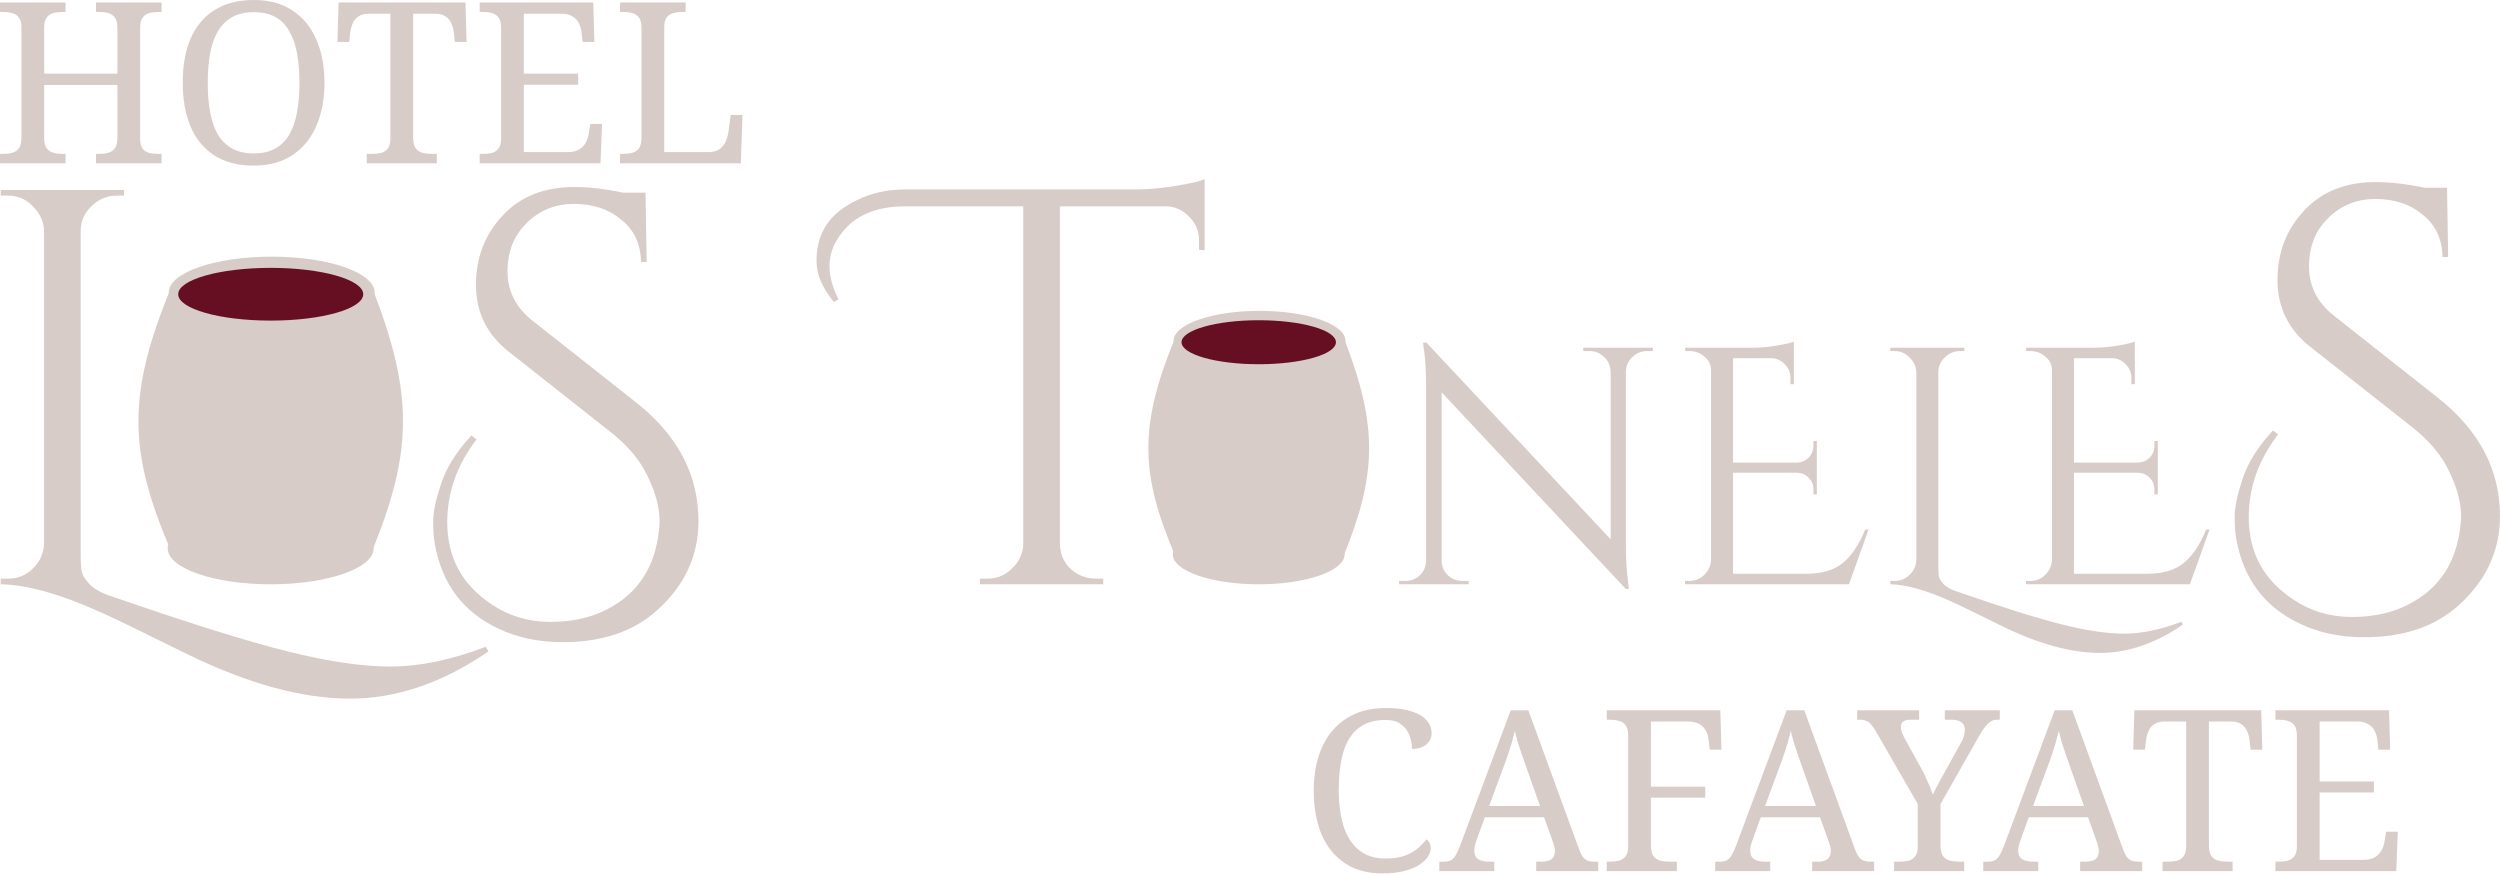
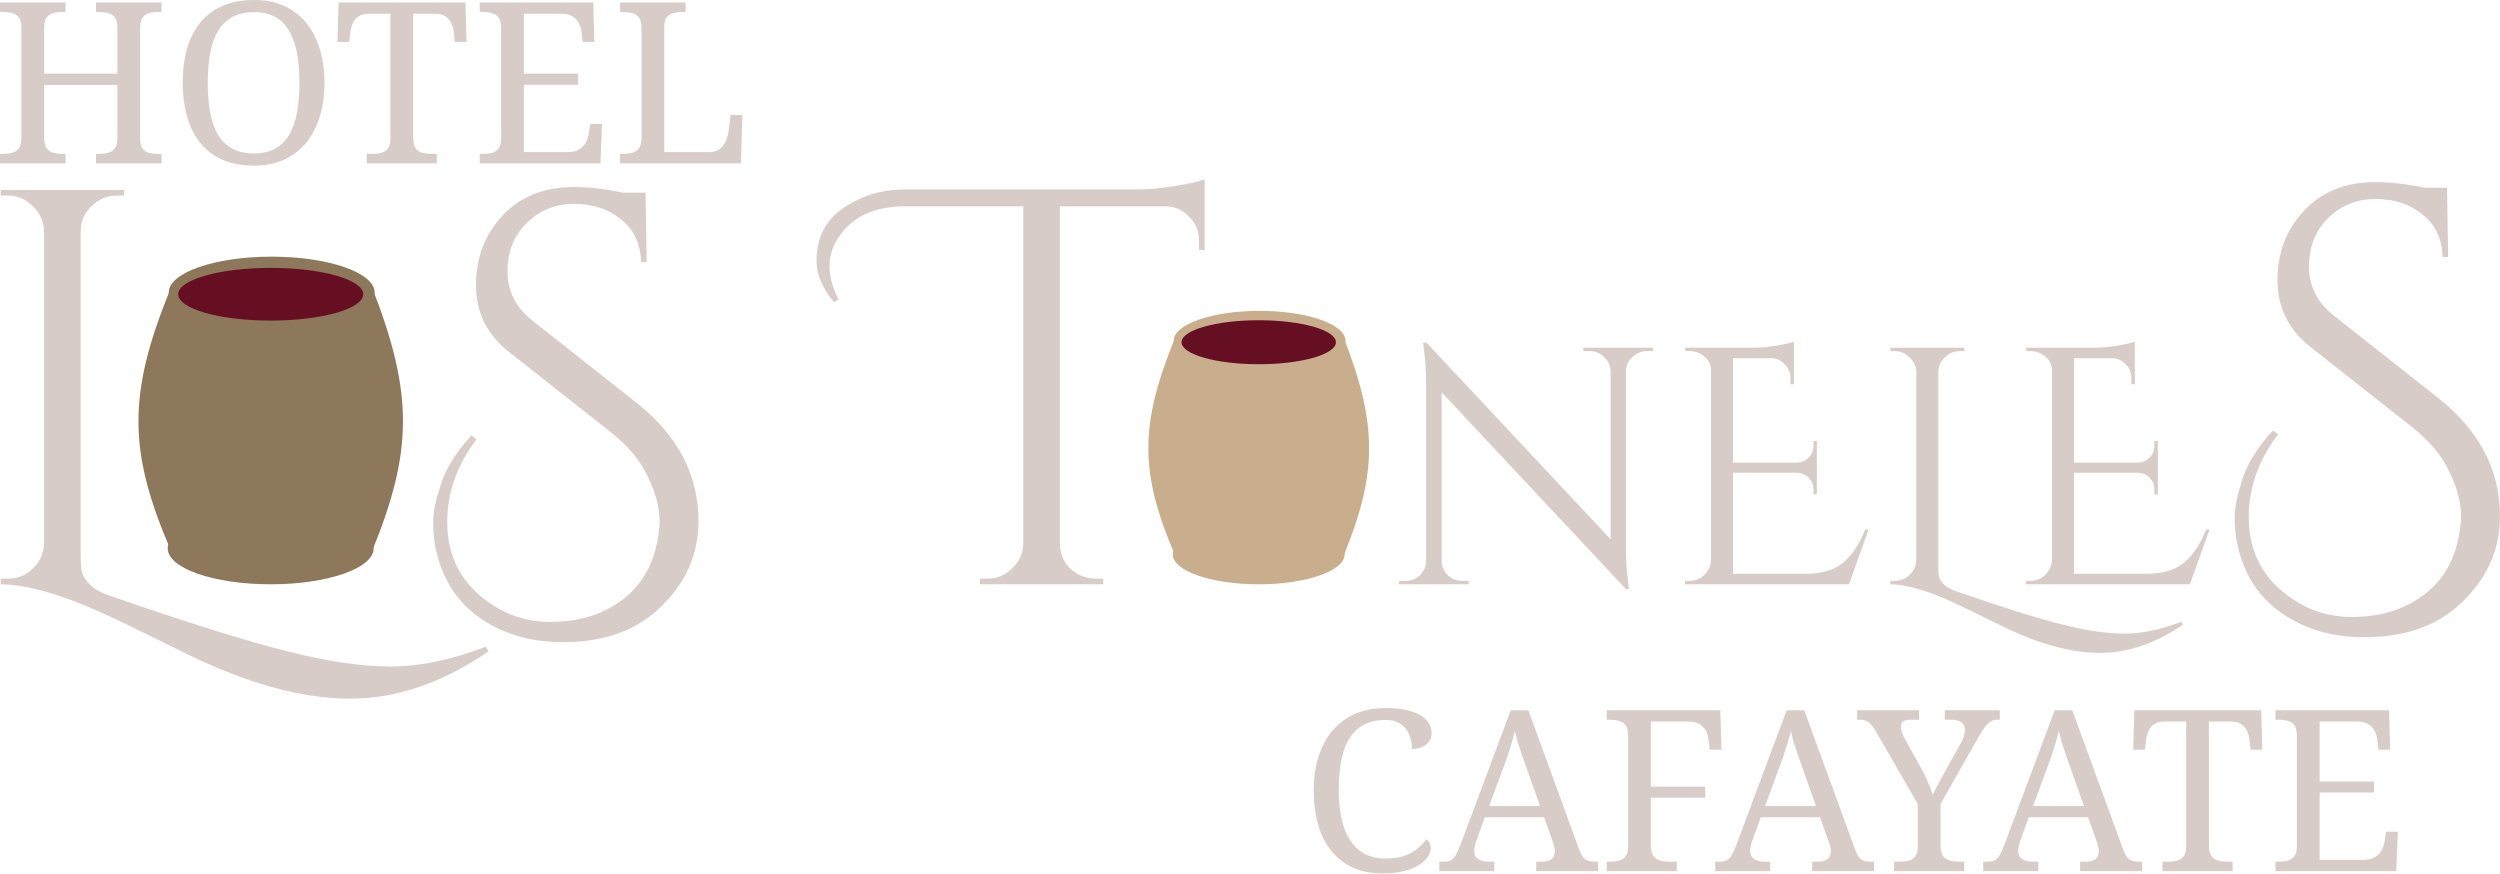
<svg xmlns="http://www.w3.org/2000/svg" width="32768" height="11448" viewBox="0 0 32768 11448" fill="none">
  <path d="M1412.08 7798.74C2460.53 8162.99 3245.63 8409.1 3767.39 8537.08C4294.08 8669.98 4744.46 8736.44 5118.56 8736.44C5497.57 8736.44 5913.51 8650.3 6366.36 8478.02L6403.27 8537.08C5802.76 8950.55 5197.31 9157.29 4586.95 9157.29C3961.82 9157.29 3250.55 8962.86 2453.14 8574C1837.86 8268.82 1456.38 8084.23 1308.71 8020.24C782.028 7783.97 348.867 7663.38 9.229 7658.46V7584.62H105.214C233.193 7584.62 341.483 7540.32 430.084 7451.72C523.608 7363.12 572.831 7252.37 577.753 7119.47V3029.05C572.831 2901.07 523.608 2792.78 430.084 2704.18C341.483 2610.65 233.193 2563.89 105.214 2563.89H9.229V2490.06H1626.2V2563.89H1530.21C1402.24 2563.89 1291.48 2610.65 1197.96 2704.18C1104.44 2792.78 1057.68 2901.07 1057.68 3029.05V7289.28C1057.68 7377.89 1062.6 7446.8 1072.44 7496.02C1082.29 7540.32 1114.28 7592 1168.43 7651.07C1222.57 7710.14 1303.79 7759.36 1412.08 7798.74Z" fill="#D7CCC8" />
  <path d="M10931.2 3959.36C10778.6 3777.24 10702.3 3597.57 10702.3 3420.37C10702.3 3238.25 10744.1 3083.19 10827.8 2955.21C10911.5 2822.31 11046.8 2711.56 11233.9 2622.96C11420.9 2529.44 11632.6 2482.68 11868.9 2482.68H14896.1C15048.6 2482.68 15216 2467.91 15398.1 2438.38C15585.2 2408.84 15715.6 2379.31 15789.5 2349.77V3280.09L15715.6 3272.7V3147.18C15715.6 3029.05 15673.8 2928.14 15590.1 2844.46C15506.4 2755.86 15408 2709.1 15294.8 2704.18H13891.9V7126.85C13896.8 7304.05 13975.6 7436.95 14128.2 7525.55C14202 7564.93 14280.8 7584.62 14364.4 7584.62H14460.4V7658.46H12843.5V7584.62H12939.4C13067.4 7584.62 13175.7 7540.32 13264.3 7451.72C13357.8 7363.12 13407.1 7257.29 13412 7134.23V2704.18H11868.9C11475.1 2704.18 11189.6 2829.7 11012.4 3080.73C10918.9 3208.71 10872.1 3344.08 10872.1 3486.82C10872.1 3624.65 10911.5 3769.85 10990.2 3922.44L10931.2 3959.36ZM21585.2 4601.72C21511.3 4601.72 21447.8 4628.3 21394.7 4681.46C21341.5 4731.67 21313.5 4793.69 21310.5 4867.52V7153.43C21310.5 7324.72 21320.8 7487.16 21341.5 7640.74L21350.4 7720.48H21310.5L18896.1 5142.18V7348.35C18896.1 7422.19 18922.7 7485.68 18975.9 7538.84C19029 7589.05 19092.5 7614.15 19166.4 7614.15H19250.5V7658.46H18337.9V7614.15H18422.1C18495.9 7614.15 18559.4 7589.05 18612.6 7538.84C18665.8 7485.68 18692.3 7420.71 18692.3 7343.92V5044.72C18692.3 4864.57 18682 4703.61 18661.3 4561.85L18652.5 4490.97H18696.8L21111.2 7069.26V4871.95C21108.2 4795.16 21080.1 4731.67 21027 4681.46C20973.8 4628.3 20910.3 4601.72 20836.5 4601.72H20752.3V4557.42H21664.9V4601.72H21585.2ZM22143.6 7614.15C22220.4 7614.15 22285.4 7587.57 22338.5 7534.41C22394.6 7478.3 22424.2 7411.85 22427.1 7335.06V4854.23C22427.1 4783.35 22399.1 4724.28 22343 4677.03C22286.8 4626.82 22220.4 4601.72 22143.6 4601.72H22090.4L22086 4557.42H22985.3C23076.9 4557.42 23175.8 4548.56 23282.1 4530.84C23391.4 4513.12 23468.2 4495.4 23512.5 4477.68V5035.86H23468.2V4956.12C23468.2 4885.24 23443.1 4824.7 23392.9 4774.49C23345.6 4724.28 23288 4697.7 23220.1 4694.75H22715.1V6063.64H23556.8C23615.9 6060.68 23666.1 6038.53 23707.4 5997.19C23748.8 5955.84 23769.4 5904.15 23769.4 5842.13V5780.11H23813.7V6480.06H23769.4V6413.61C23769.4 6354.54 23748.8 6304.34 23707.4 6262.99C23669 6221.64 23620.3 6199.49 23561.2 6196.54H22715.1V7521.12H23658.7C23877.2 7521.12 24044.1 7472.39 24159.3 7374.93C24274.5 7277.47 24370.4 7132.76 24447.2 6940.79H24491.5L24234.6 7658.46H22086V7614.15H22143.6ZM25618.6 7742.63C26247.7 7961.18 26718.8 8108.84 27031.8 8185.63C27347.8 8265.37 27618.1 8305.24 27842.5 8305.24C28069.9 8305.24 28319.5 8253.56 28591.2 8150.19L28613.3 8185.63C28253 8433.71 27889.8 8557.76 27523.6 8557.76C27148.5 8557.76 26721.7 8441.1 26243.3 8207.78C25874.1 8024.67 25645.2 7913.92 25556.6 7875.53C25240.6 7733.77 24980.7 7661.41 24776.9 7658.46V7614.15H24834.5C24911.3 7614.15 24976.3 7587.57 25029.4 7534.41C25085.5 7481.25 25115.1 7414.8 25118 7335.06V4880.81C25115.1 4804.02 25085.5 4739.05 25029.4 4685.89C24976.3 4629.78 24911.3 4601.72 24834.5 4601.72H24776.9V4557.42H25747.1V4601.72H25689.5C25612.7 4601.72 25546.3 4629.78 25490.2 4685.89C25434 4739.05 25406 4804.02 25406 4880.81V7436.95C25406 7490.11 25408.9 7531.46 25414.8 7560.99C25420.8 7587.57 25440 7618.58 25472.4 7654.03C25504.9 7689.47 25553.7 7719 25618.6 7742.63ZM26612.6 7614.15C26689.4 7614.15 26754.4 7587.57 26807.5 7534.41C26863.6 7478.3 26893.2 7411.85 26896.1 7335.06V4854.23C26896.1 4783.35 26868.1 4724.28 26811.9 4677.03C26755.8 4626.82 26689.4 4601.72 26612.6 4601.72H26559.4L26555 4557.42H27454.3C27545.9 4557.42 27644.8 4548.56 27751.1 4530.84C27860.4 4513.12 27937.2 4495.4 27981.5 4477.68V5035.86H27937.2V4956.12C27937.2 4885.24 27912.1 4824.7 27861.9 4774.49C27814.6 4724.28 27757 4697.7 27689.1 4694.75H27184.1V6063.64H28025.8C28084.8 6060.68 28135.1 6038.53 28176.4 5997.19C28217.7 5955.84 28238.4 5904.15 28238.4 5842.13V5780.11H28282.7V6480.06H28238.4V6413.61C28238.4 6354.54 28217.7 6304.34 28176.4 6262.99C28138 6221.64 28089.3 6199.49 28030.2 6196.54H27184.1V7521.12H28127.7C28346.2 7521.12 28513.1 7472.39 28628.3 7374.93C28743.4 7277.47 28839.4 7132.76 28916.2 6940.79H28960.5L28703.6 7658.46H26555V7614.15H26612.6ZM29858.7 5694.46C29602.8 6029.18 29474.8 6390.97 29474.8 6779.83C29474.8 7242.52 29669.2 7601.85 30058.1 7857.81C30284.5 8010.4 30540.5 8086.69 30826 8086.69C31116.4 8086.69 31367.4 8030.09 31579.1 7916.88C31977.8 7710.14 32201.7 7363.12 32251 6875.81C32255.9 6841.36 32258.3 6806.9 32258.3 6772.44C32258.3 6590.32 32206.7 6393.43 32103.3 6181.77C32004.9 5970.11 31842.4 5775.68 31616 5598.48L30287 4550.03C29996.6 4323.61 29851.4 4030.73 29851.4 3671.41C29851.4 3312.08 29967 3009.36 30198.4 2763.25C30429.7 2512.21 30742.3 2386.69 31136.1 2386.69C31333 2386.69 31547.1 2411.3 31778.4 2460.53H32073.8L32088.5 3368.69H32014.7C32009.8 3132.42 31923.6 2947.83 31756.3 2814.93C31593.8 2677.11 31387.1 2608.19 31136.1 2608.19C30890 2608.19 30683.2 2691.87 30515.9 2859.23C30348.5 3021.67 30264.8 3233.32 30264.8 3494.2C30264.8 3750.16 30373.1 3964.28 30589.7 4136.56L31955.6 5214.54C32497.1 5642.78 32767.8 6159.62 32767.8 6765.06C32767.8 7217.91 32588.1 7606.77 32228.8 7931.64C31918.7 8212.21 31505.2 8352.5 30988.4 8352.5C30673.4 8352.5 30392.8 8293.43 30146.7 8175.3C29684 7958.71 29405.9 7589.54 29312.4 7067.78C29297.6 6989.03 29290.2 6890.58 29290.2 6772.44C29290.2 6649.39 29324.7 6484.49 29393.6 6277.76C29462.5 6066.1 29595.4 5854.44 29792.3 5642.78L29858.7 5694.46Z" fill="#D7CCC8" />
  <path d="M18117.4 11447.6C17922.5 11447.6 17758.1 11402.3 17624.2 11311.8C17490.3 11221.2 17388.9 11095.2 17320 10933.7C17253.1 10770.3 17219.6 10579.3 17219.6 10360.8C17219.6 10148.1 17255.1 9961.1 17325.9 9799.65C17398.8 9636.23 17505.1 9509.23 17644.9 9418.66C17786.7 9326.12 17960.9 9279.85 18167.7 9279.85C18301.5 9279.85 18412.8 9294.62 18501.4 9324.16C18590 9351.72 18655.9 9391.1 18699.3 9442.29C18742.6 9491.51 18764.2 9547.63 18764.2 9610.63C18764.2 9673.64 18739.6 9723.84 18690.4 9761.25C18641.2 9798.66 18580.1 9817.37 18507.3 9817.37C18507.3 9756.33 18496.5 9697.26 18474.8 9640.17C18453.1 9581.1 18416.7 9532.86 18365.5 9495.45C18316.3 9456.07 18248.4 9436.38 18161.7 9436.38C18014.1 9436.38 17895 9472.81 17804.4 9545.66C17713.8 9616.54 17647.9 9720.89 17606.5 9858.72C17567.1 9996.54 17547.4 10163.9 17547.4 10360.8C17547.4 10536 17568.1 10691.6 17609.5 10827.4C17652.8 10961.3 17719.7 11065.7 17810.3 11140.5C17900.9 11215.3 18018 11252.7 18161.7 11252.7C18258.2 11252.7 18339.9 11240.9 18406.9 11217.3C18473.8 11193.6 18529.9 11163.1 18575.2 11125.7C18622.5 11086.3 18662.8 11045 18696.3 11001.7C18712.1 11011.5 18724.9 11026.3 18734.7 11046C18746.5 11063.7 18752.4 11087.3 18752.4 11116.9C18752.4 11154.3 18739.6 11192.7 18714 11232C18688.4 11269.4 18650 11304.9 18598.8 11338.4C18547.7 11369.9 18481.7 11396.4 18401 11418.1C18322.2 11437.8 18227.7 11447.6 18117.4 11447.6ZM18865.4 11418.1V11294.1H18921.5C18960.9 11294.1 18992.4 11288.1 19016 11276.3C19039.7 11264.5 19061.3 11241.9 19081 11208.4C19100.7 11174.9 19122.4 11126.7 19146 11063.7L19801.6 9309.39H20032L20699.4 11137.5C20715.2 11178.9 20731.9 11211.4 20749.7 11235C20767.4 11256.6 20789 11272.4 20814.6 11282.2C20840.2 11290.1 20871.7 11294.1 20909.1 11294.1H20947.5V11418.1H20135.4V11294.1H20203.3C20262.4 11294.1 20306.7 11283.2 20336.2 11261.6C20365.7 11237.9 20380.5 11201.5 20380.5 11152.3C20380.5 11140.5 20379.5 11129.6 20377.5 11119.8C20375.6 11108 20372.6 11096.2 20368.7 11084.4C20366.7 11070.6 20362.8 11056.8 20356.9 11043L20238.7 10712.2H19462L19349.8 11022.3C19343.9 11038.1 19338.9 11053.8 19335 11069.6C19331.1 11085.3 19328.1 11100.1 19326.1 11113.9C19324.2 11125.7 19323.2 11137.5 19323.2 11149.3C19323.2 11198.6 19338.9 11235 19370.4 11258.6C19403.9 11282.2 19453.1 11294.1 19518.1 11294.1H19586V11418.1H18865.4ZM19518.1 10564.6H20185.6L20002.5 10047.7C19982.8 9988.66 19963.1 9932.55 19943.4 9879.39C19925.7 9826.23 19908.9 9775.04 19893.2 9725.81C19879.4 9676.59 19866.6 9628.35 19854.8 9581.1C19846.9 9616.54 19838 9651 19828.2 9684.47C19820.3 9717.94 19810.5 9752.39 19798.7 9787.83C19788.8 9821.31 19777 9857.73 19763.2 9897.11C19751.4 9934.52 19736.7 9975.87 19718.9 10021.2L19518.1 10564.6ZM21060 11418.1V11294.1H21098.4C21141.7 11294.1 21181.1 11290.1 21216.5 11282.2C21253.9 11272.4 21283.5 11253.7 21305.1 11226.1C21328.7 11196.6 21340.6 11153.3 21340.6 11096.2V9634.26C21340.6 9575.19 21328.7 9531.88 21305.1 9504.31C21283.5 9474.78 21253.9 9456.07 21216.5 9448.2C21181.1 9438.35 21141.7 9433.43 21098.4 9433.43H21060V9309.39H22548.5L22563.3 9826.23H22409.7L22394.9 9699.23C22391 9653.95 22379.2 9613.59 22359.5 9578.15C22339.8 9540.74 22311.2 9511.2 22273.8 9489.54C22236.4 9467.89 22186.2 9457.06 22123.2 9457.06H21638.9V10310.6H22350.6V10455.3H21638.9V11081.4C21638.9 11142.4 21649.7 11188.7 21671.3 11220.2C21693 11249.8 21722.5 11269.4 21759.9 11279.3C21797.3 11289.1 21837.7 11294.1 21881 11294.1H21978.5V11418.1H21060ZM22482.1 11418.1V11294.1H22538.2C22577.6 11294.1 22609.1 11288.1 22632.8 11276.3C22656.4 11264.5 22678 11241.9 22697.7 11208.4C22717.4 11174.9 22739.1 11126.7 22762.7 11063.7L23418.3 9309.39H23648.7L24316.2 11137.5C24331.9 11178.9 24348.7 11211.4 24366.4 11235C24384.1 11256.6 24405.8 11272.4 24431.4 11282.2C24457 11290.1 24488.5 11294.1 24525.9 11294.1H24564.3V11418.1H23752.1V11294.1H23820C23879.1 11294.1 23923.4 11283.2 23952.9 11261.6C23982.4 11237.9 23997.2 11201.5 23997.2 11152.3C23997.2 11140.5 23996.2 11129.6 23994.3 11119.8C23992.3 11108 23989.3 11096.2 23985.4 11084.4C23983.4 11070.6 23979.5 11056.8 23973.6 11043L23855.4 10712.2H23078.7L22966.5 11022.3C22960.6 11038.1 22955.7 11053.8 22951.7 11069.6C22947.8 11085.3 22944.8 11100.1 22942.9 11113.9C22940.9 11125.7 22939.9 11137.5 22939.9 11149.3C22939.9 11198.6 22955.7 11235 22987.2 11258.6C23020.6 11282.2 23069.9 11294.1 23134.8 11294.1H23202.8V11418.1H22482.1ZM23134.8 10564.6H23802.3L23619.2 10047.7C23599.5 9988.66 23579.8 9932.55 23560.1 9879.39C23542.4 9826.23 23525.7 9775.04 23509.9 9725.81C23496.1 9676.59 23483.3 9628.35 23471.5 9581.1C23463.6 9616.54 23454.8 9651 23444.9 9684.47C23437.1 9717.94 23427.2 9752.39 23415.4 9787.83C23405.6 9821.31 23393.7 9857.73 23380 9897.11C23368.1 9934.52 23353.4 9975.87 23335.7 10021.2L23134.8 10564.6ZM24826.4 11418.1V11294.1H24894.3C24937.7 11294.1 24977 11290.1 25012.5 11282.2C25049.9 11272.4 25079.4 11253.7 25101.1 11226.1C25124.7 11196.6 25136.5 11153.3 25136.5 11096.2V10538L24590.1 9589.96C24568.5 9552.55 24547.8 9523.02 24528.1 9501.36C24510.4 9477.73 24489.7 9461 24466.1 9451.15C24442.5 9439.34 24413.9 9433.43 24380.5 9433.43H24342.1V9309.39H25154.2V9433.43H25045C24991.8 9433.43 24956.4 9443.27 24938.6 9462.96C24922.9 9480.68 24915 9502.34 24915 9527.94C24915 9555.5 24920.9 9583.07 24932.7 9610.63C24944.5 9638.2 24956.4 9662.81 24968.2 9684.47L25186.7 10080.2C25204.4 10109.8 25220.2 10140.3 25234 10171.8C25247.8 10201.3 25260.6 10230.8 25272.4 10260.4C25286.2 10287.9 25298 10315.5 25307.8 10343.1C25317.7 10368.7 25326.5 10393.3 25334.4 10416.9C25352.1 10375.6 25377.7 10324.4 25411.2 10263.3C25444.7 10202.3 25478.1 10141.3 25511.6 10080.2L25700.6 9740.58C25720.3 9707.11 25734.1 9675.61 25742 9646.07C25749.8 9614.57 25753.8 9587.01 25753.8 9563.38C25753.8 9520.06 25738 9487.58 25706.5 9465.92C25677 9444.26 25633.7 9433.43 25576.6 9433.43H25490.9V9309.39H26211.5V9433.43H26176.1C26148.5 9433.43 26122 9440.32 26096.4 9454.1C26072.7 9467.89 26047.1 9491.51 26019.6 9524.98C25994 9558.46 25964.4 9604.73 25931 9663.79L25434.8 10538V11081.4C25434.8 11142.4 25445.6 11188.7 25467.3 11220.2C25489 11249.8 25518.5 11269.4 25555.9 11279.3C25593.3 11289.1 25633.7 11294.1 25677 11294.1H25744.9V11418.1H24826.4ZM25995 11418.1V11294.1H26051.1C26090.5 11294.1 26122 11288.1 26145.6 11276.3C26169.3 11264.5 26190.9 11241.9 26210.6 11208.4C26230.3 11174.9 26252 11126.7 26275.6 11063.7L26931.2 9309.39H27161.6L27829.1 11137.5C27844.8 11178.9 27861.6 11211.4 27879.3 11235C27897 11256.6 27918.7 11272.4 27944.2 11282.2C27969.8 11290.1 28001.3 11294.1 28038.8 11294.1H28077.2V11418.1H27265V11294.1H27332.9C27392 11294.1 27436.3 11283.2 27465.8 11261.6C27495.3 11237.9 27510.1 11201.5 27510.1 11152.3C27510.1 11140.5 27509.1 11129.6 27507.1 11119.8C27505.2 11108 27502.2 11096.2 27498.3 11084.4C27496.3 11070.6 27492.4 11056.8 27486.5 11043L27368.3 10712.2H26591.6L26479.4 11022.3C26473.5 11038.1 26468.5 11053.8 26464.6 11069.6C26460.7 11085.3 26457.7 11100.1 26455.8 11113.9C26453.8 11125.7 26452.8 11137.5 26452.8 11149.3C26452.8 11198.6 26468.5 11235 26500.1 11258.6C26533.5 11282.2 26582.7 11294.1 26647.7 11294.1H26715.6V11418.1H25995ZM26647.7 10564.6H27315.2L27132.1 10047.7C27112.4 9988.66 27092.7 9932.55 27073 9879.39C27055.3 9826.23 27038.5 9775.04 27022.8 9725.81C27009 9676.59 26996.2 9628.35 26984.4 9581.1C26976.5 9616.54 26967.7 9651 26957.8 9684.47C26949.9 9717.94 26940.1 9752.39 26928.3 9787.83C26918.4 9821.31 26906.6 9857.73 26892.8 9897.11C26881 9934.52 26866.3 9975.87 26848.5 10021.2L26647.7 10564.6ZM28344.5 11418.1V11294.1H28412.4C28455.7 11294.1 28495.1 11290.1 28530.5 11282.2C28567.9 11272.4 28597.5 11253.7 28619.1 11226.1C28642.7 11196.6 28654.6 11153.3 28654.6 11096.2V9457.06H28371C28313.9 9457.06 28268.6 9468.87 28235.2 9492.5C28201.7 9514.16 28177.1 9543.69 28161.3 9581.1C28145.6 9616.54 28134.8 9655.92 28128.9 9699.23L28114.1 9826.23H27960.5L27975.3 9309.39H29638L29652.8 9826.23H29499.2L29484.5 9699.23C29480.5 9655.92 29469.7 9616.54 29452 9581.1C29436.2 9543.69 29411.6 9514.16 29378.1 9492.5C29344.7 9468.87 29298.4 9457.06 29239.3 9457.06H28952.8V11081.4C28952.8 11142.4 28963.7 11188.7 28985.3 11220.2C29007 11249.8 29036.5 11269.4 29073.9 11279.3C29111.3 11289.1 29151.7 11294.1 29195 11294.1H29263V11418.1H28344.5ZM29824.9 11418.1V11294.1H29863.3C29906.6 11294.1 29946 11290.1 29981.5 11282.2C30018.9 11272.4 30048.4 11253.7 30070.1 11226.1C30093.7 11196.6 30105.5 11153.3 30105.5 11096.2V9646.07C30105.5 9583.07 30094.7 9536.8 30073 9507.26C30051.3 9477.73 30021.8 9458.04 29984.4 9448.2C29949 9438.35 29908.6 9433.43 29863.3 9433.43H29824.9V9309.39H31313.4L31328.2 9826.23H31174.6L31159.8 9699.23C31155.9 9655.92 31144.1 9616.54 31124.4 9581.1C31106.7 9543.69 31079.1 9514.16 31041.7 9492.5C31006.3 9468.87 30959 9457.06 30899.9 9457.06H30403.8V10242.7H31115.5V10387.4H30403.8V11270.4H30973.8C31036.8 11270.4 31087 11259.6 31124.4 11237.9C31163.8 11214.3 31193.3 11184.8 31213 11149.3C31234.7 11111.9 31248.4 11071.6 31254.4 11028.2L31275 10901.3H31428.6L31407.9 11418.1H29824.9Z" fill="#D7CCC8" />
  <path d="M7.39345e-06 2141.19V2017.15H38.394C83.679 2017.15 124.042 2012.23 159.482 2002.38C196.891 1992.54 226.425 1972.85 248.083 1943.32C269.741 1911.81 280.57 1865.54 280.57 1804.51V357.358C280.57 298.29 268.757 254.974 245.13 227.409C223.472 197.876 193.938 179.171 156.529 171.295C121.088 161.451 81.71 156.528 38.394 156.528H7.39345e-06V32.487H859.431V156.528H821.037C777.721 156.528 737.358 161.451 699.949 171.295C662.539 181.14 633.005 200.829 611.347 230.363C589.689 259.896 578.86 306.166 578.86 369.171V965.752H1538.71V369.171C1538.71 306.166 1527.88 259.896 1506.22 230.363C1484.56 200.829 1455.03 181.14 1417.62 171.295C1382.18 161.451 1341.81 156.528 1296.53 156.528H1258.14V32.487H2117.57V156.528H2079.17C2035.86 156.528 1995.49 161.451 1958.08 171.295C1920.67 181.14 1891.14 200.829 1869.48 230.363C1847.82 259.896 1837 306.166 1837 369.171V1819.28C1837 1876.37 1847.82 1919.69 1869.48 1949.22C1893.11 1976.79 1922.64 1995.49 1958.08 2005.34C1995.49 2013.21 2035.86 2017.15 2079.17 2017.15H2117.57V2141.19H1258.14V2017.15H1296.53C1341.81 2017.15 1382.18 2012.23 1417.62 2002.38C1455.03 1992.54 1484.56 1972.85 1506.22 1943.32C1527.88 1911.81 1538.71 1865.54 1538.71 1804.51V1113.42H578.86V1804.51C578.86 1865.54 589.689 1911.81 611.347 1943.32C633.005 1972.85 662.539 1992.54 699.949 2002.38C737.358 2012.23 777.721 2017.15 821.037 2017.15H859.431V2141.19H7.39345e-06ZM3325.4 2170.73C3116.7 2170.73 2943.43 2125.44 2805.61 2034.87C2667.78 1944.3 2564.42 1817.31 2495.5 1653.89C2428.56 1490.47 2395.09 1299.48 2395.09 1080.93C2395.09 862.384 2428.56 672.384 2495.5 510.933C2564.42 349.482 2667.78 224.456 2805.61 135.855C2945.4 45.285 3119.65 -7.04138e-05 3328.35 -7.04138e-05C3527.21 -7.04138e-05 3694.57 45.285 3830.43 135.855C3968.25 224.456 4072.6 350.466 4143.48 513.886C4216.33 675.337 4252.76 865.337 4252.76 1083.89C4252.76 1302.44 4216.33 1493.42 4143.48 1656.84C4072.6 1818.29 3968.25 1944.3 3830.43 2034.87C3692.6 2125.44 3524.26 2170.73 3325.4 2170.73ZM3325.4 2011.24C3435.66 2011.24 3528.2 1990.57 3603.02 1949.22C3679.81 1907.88 3741.83 1847.82 3789.08 1769.07C3836.33 1688.34 3870.79 1590.88 3892.45 1476.68C3914.11 1360.52 3924.94 1229.59 3924.94 1083.89C3924.94 938.187 3914.11 808.239 3892.45 694.042C3870.79 579.845 3836.33 483.368 3789.08 404.612C3743.8 323.886 3682.76 262.85 3605.97 221.503C3531.15 180.155 3438.61 159.482 3328.35 159.482C3218.1 159.482 3124.57 180.155 3047.78 221.503C2971 262.85 2907.99 323.886 2858.77 404.612C2811.52 483.368 2777.06 579.845 2755.4 694.042C2733.74 808.239 2722.91 938.187 2722.91 1083.89C2722.91 1229.59 2733.74 1360.52 2755.4 1476.68C2777.06 1590.88 2811.52 1688.34 2858.77 1769.07C2907.99 1847.82 2971 1907.88 3047.78 1949.22C3124.57 1990.57 3217.11 2011.24 3325.4 2011.24ZM4806.98 2141.19V2017.15H4874.9C4918.22 2017.15 4957.6 2013.21 4993.04 2005.34C5030.45 1995.49 5059.98 1976.79 5081.64 1949.22C5105.27 1919.69 5117.08 1876.37 5117.08 1819.28V180.155H4833.56C4776.46 180.155 4731.17 191.969 4697.7 215.596C4664.23 237.254 4639.62 266.788 4623.87 304.197C4608.12 339.637 4597.29 379.016 4591.38 422.332L4576.61 549.327H4423.04L4437.81 32.487H6100.55L6115.32 549.327H5961.74L5946.98 422.332C5943.04 379.016 5932.21 339.637 5914.49 304.197C5898.74 266.788 5874.13 237.254 5840.66 215.596C5807.19 191.969 5760.92 180.155 5701.85 180.155H5415.37V1804.51C5415.37 1865.54 5426.2 1911.81 5447.86 1943.32C5469.52 1972.85 5499.05 1992.54 5536.46 2002.38C5573.87 2012.23 5614.23 2017.15 5657.55 2017.15H5725.48V2141.19H4806.98ZM6287.45 2141.19V2017.15H6325.84C6369.16 2017.15 6408.53 2013.21 6443.97 2005.34C6481.38 1995.49 6510.92 1976.79 6532.58 1949.22C6556.2 1919.69 6568.02 1876.37 6568.02 1819.28V369.171C6568.02 306.166 6557.19 259.896 6535.53 230.363C6513.87 200.829 6484.34 181.14 6446.93 171.295C6411.49 161.451 6371.12 156.528 6325.84 156.528H6287.45V32.487H7775.94L7790.71 549.327H7637.14L7622.37 422.332C7618.43 379.016 7606.62 339.637 7586.93 304.197C7569.21 266.788 7541.64 237.254 7504.23 215.596C7468.79 191.969 7421.54 180.155 7362.47 180.155H6866.31V965.752H7578.07V1110.47H6866.31V1993.52H7436.31C7499.31 1993.52 7549.52 1982.7 7586.93 1961.04C7626.31 1937.41 7655.84 1907.88 7675.53 1872.44C7697.19 1835.03 7710.97 1794.66 7716.88 1751.35L7737.55 1624.35H7891.13L7870.45 2141.19H6287.45ZM8127.53 2141.19V2017.15H8165.93C8211.21 2017.15 8251.58 2012.23 8287.02 2002.38C8324.42 1992.54 8353.96 1972.85 8375.62 1943.32C8397.27 1911.81 8408.1 1865.54 8408.1 1804.51V369.171C8408.1 306.166 8397.27 259.896 8375.62 230.363C8353.96 200.829 8324.42 181.14 8287.02 171.295C8251.58 161.451 8211.21 156.528 8165.93 156.528H8127.53V32.487H8986.96V156.528H8948.57C8905.25 156.528 8864.89 161.451 8827.48 171.295C8792.04 179.171 8762.51 197.876 8738.88 227.409C8717.22 254.974 8706.39 298.29 8706.39 357.358V1993.52H9288.21C9347.28 1993.52 9394.53 1980.73 9429.97 1955.13C9467.38 1927.57 9494.94 1893.11 9512.66 1851.76C9530.38 1810.42 9542.2 1769.07 9548.1 1727.72L9577.64 1506.22H9731.21L9710.54 2141.19H8127.53Z" fill="#D7CCC8" />
  <path d="M6246.01 5759.07C5990.05 6093.78 5862.07 6455.57 5862.07 6844.43C5862.07 7307.13 6056.5 7666.45 6445.36 7922.41C6671.78 8075 6927.74 8151.3 7213.24 8151.3C7503.65 8151.3 7754.69 8094.69 7966.34 7981.48C8365.05 7774.74 8589.01 7427.72 8638.24 6940.42C8643.16 6905.96 8645.62 6871.51 8645.62 6837.05C8645.62 6654.93 8593.94 6458.03 8490.57 6246.38C8392.12 6034.72 8229.69 5840.29 8003.26 5663.09L6674.25 4614.64C6383.83 4388.21 6238.62 4095.34 6238.62 3736.01C6238.62 3376.69 6354.3 3073.96 6585.64 2827.85C6816.99 2576.81 7129.56 2451.3 7523.34 2451.3C7720.23 2451.3 7934.35 2475.91 8165.7 2525.13H8461.03L8475.8 3433.29H8401.97C8397.04 3197.02 8310.9 3012.44 8143.55 2879.53C7981.11 2741.71 7774.38 2672.8 7523.34 2672.8C7277.22 2672.8 7070.49 2756.48 6903.13 2923.84C6735.77 3086.27 6652.09 3297.93 6652.09 3558.81C6652.09 3814.77 6760.39 4028.89 6976.97 4201.17L8342.9 5279.15C8884.35 5707.39 9155.08 6224.23 9155.08 6829.67C9155.08 7282.52 8975.41 7671.38 8616.09 7996.25C8305.98 8276.82 7892.51 8417.1 7375.67 8417.1C7060.64 8417.1 6780.07 8358.03 6533.96 8239.9C6071.27 8023.32 5793.16 7654.15 5699.63 7132.39C5684.87 7053.63 5677.48 6955.18 5677.48 6837.05C5677.48 6713.99 5711.94 6549.1 5780.85 6342.36C5849.76 6130.7 5982.66 5919.04 6179.56 5707.39L6246.01 5759.07Z" fill="#D7CCC8" />
-   <path d="M15406.5 7290.35C14941.7 6210.54 14925.6 5583 15406.5 4417.65C16226.5 4114.15 16711.4 4133.31 17609.3 4417.65C18064.5 5583.01 18049.2 6210.52 17609.3 7290.35H15406.5Z" fill="#D7CCC8" />
-   <ellipse cx="16509.1" cy="4466.87" rx="1126.19" ry="392.325" fill="#D7CCC8" />
-   <ellipse cx="16498.1" cy="7266.29" rx="1126.19" ry="392.325" fill="#D7CCC8" />
+   <path d="M15406.5 7290.35C14941.7 6210.54 14925.6 5583 15406.5 4417.65C16226.5 4114.15 16711.4 4133.31 17609.3 4417.65C18064.5 5583.01 18049.2 6210.52 17609.3 7290.35H15406.5Z" fill="#C9AE8E" />
+   <ellipse cx="16509.1" cy="4466.87" rx="1126.19" ry="392.325" fill="#C9AE8E" />
+   <ellipse cx="16498.1" cy="7266.29" rx="1126.19" ry="392.325" fill="#C9AE8E" />
  <ellipse cx="16498.5" cy="4485.69" rx="1012.01" ry="288.44" fill="#670F22" />
-   <path d="M2239.88 7217.33C1682.91 5923.41 1663.54 5171.44 2239.88 3775.03C3222.48 3411.34 3803.47 3434.31 4879.44 3775.03C5424.9 5171.46 5406.57 5923.39 4879.44 7217.33H2239.88Z" fill="#D7CCC8" />
-   <ellipse cx="3561.08" cy="3834" rx="1349.49" ry="470.116" fill="#D7CCC8" />
-   <ellipse cx="3547.89" cy="7188.5" rx="1349.49" ry="470.116" fill="#D7CCC8" />
+   <path d="M2239.88 7217.33C1682.91 5923.41 1663.54 5171.44 2239.88 3775.03C3222.48 3411.34 3803.47 3434.31 4879.44 3775.03C5424.9 5171.46 5406.57 5923.39 4879.44 7217.33H2239.88Z" fill="#8E785C" />
+   <ellipse cx="3561.08" cy="3834" rx="1349.49" ry="470.116" fill="#8E785C" />
+   <ellipse cx="3547.89" cy="7188.5" rx="1349.49" ry="470.116" fill="#8E785C" />
  <ellipse cx="3548.38" cy="3856.56" rx="1212.67" ry="345.632" fill="#670F22" />
</svg>
